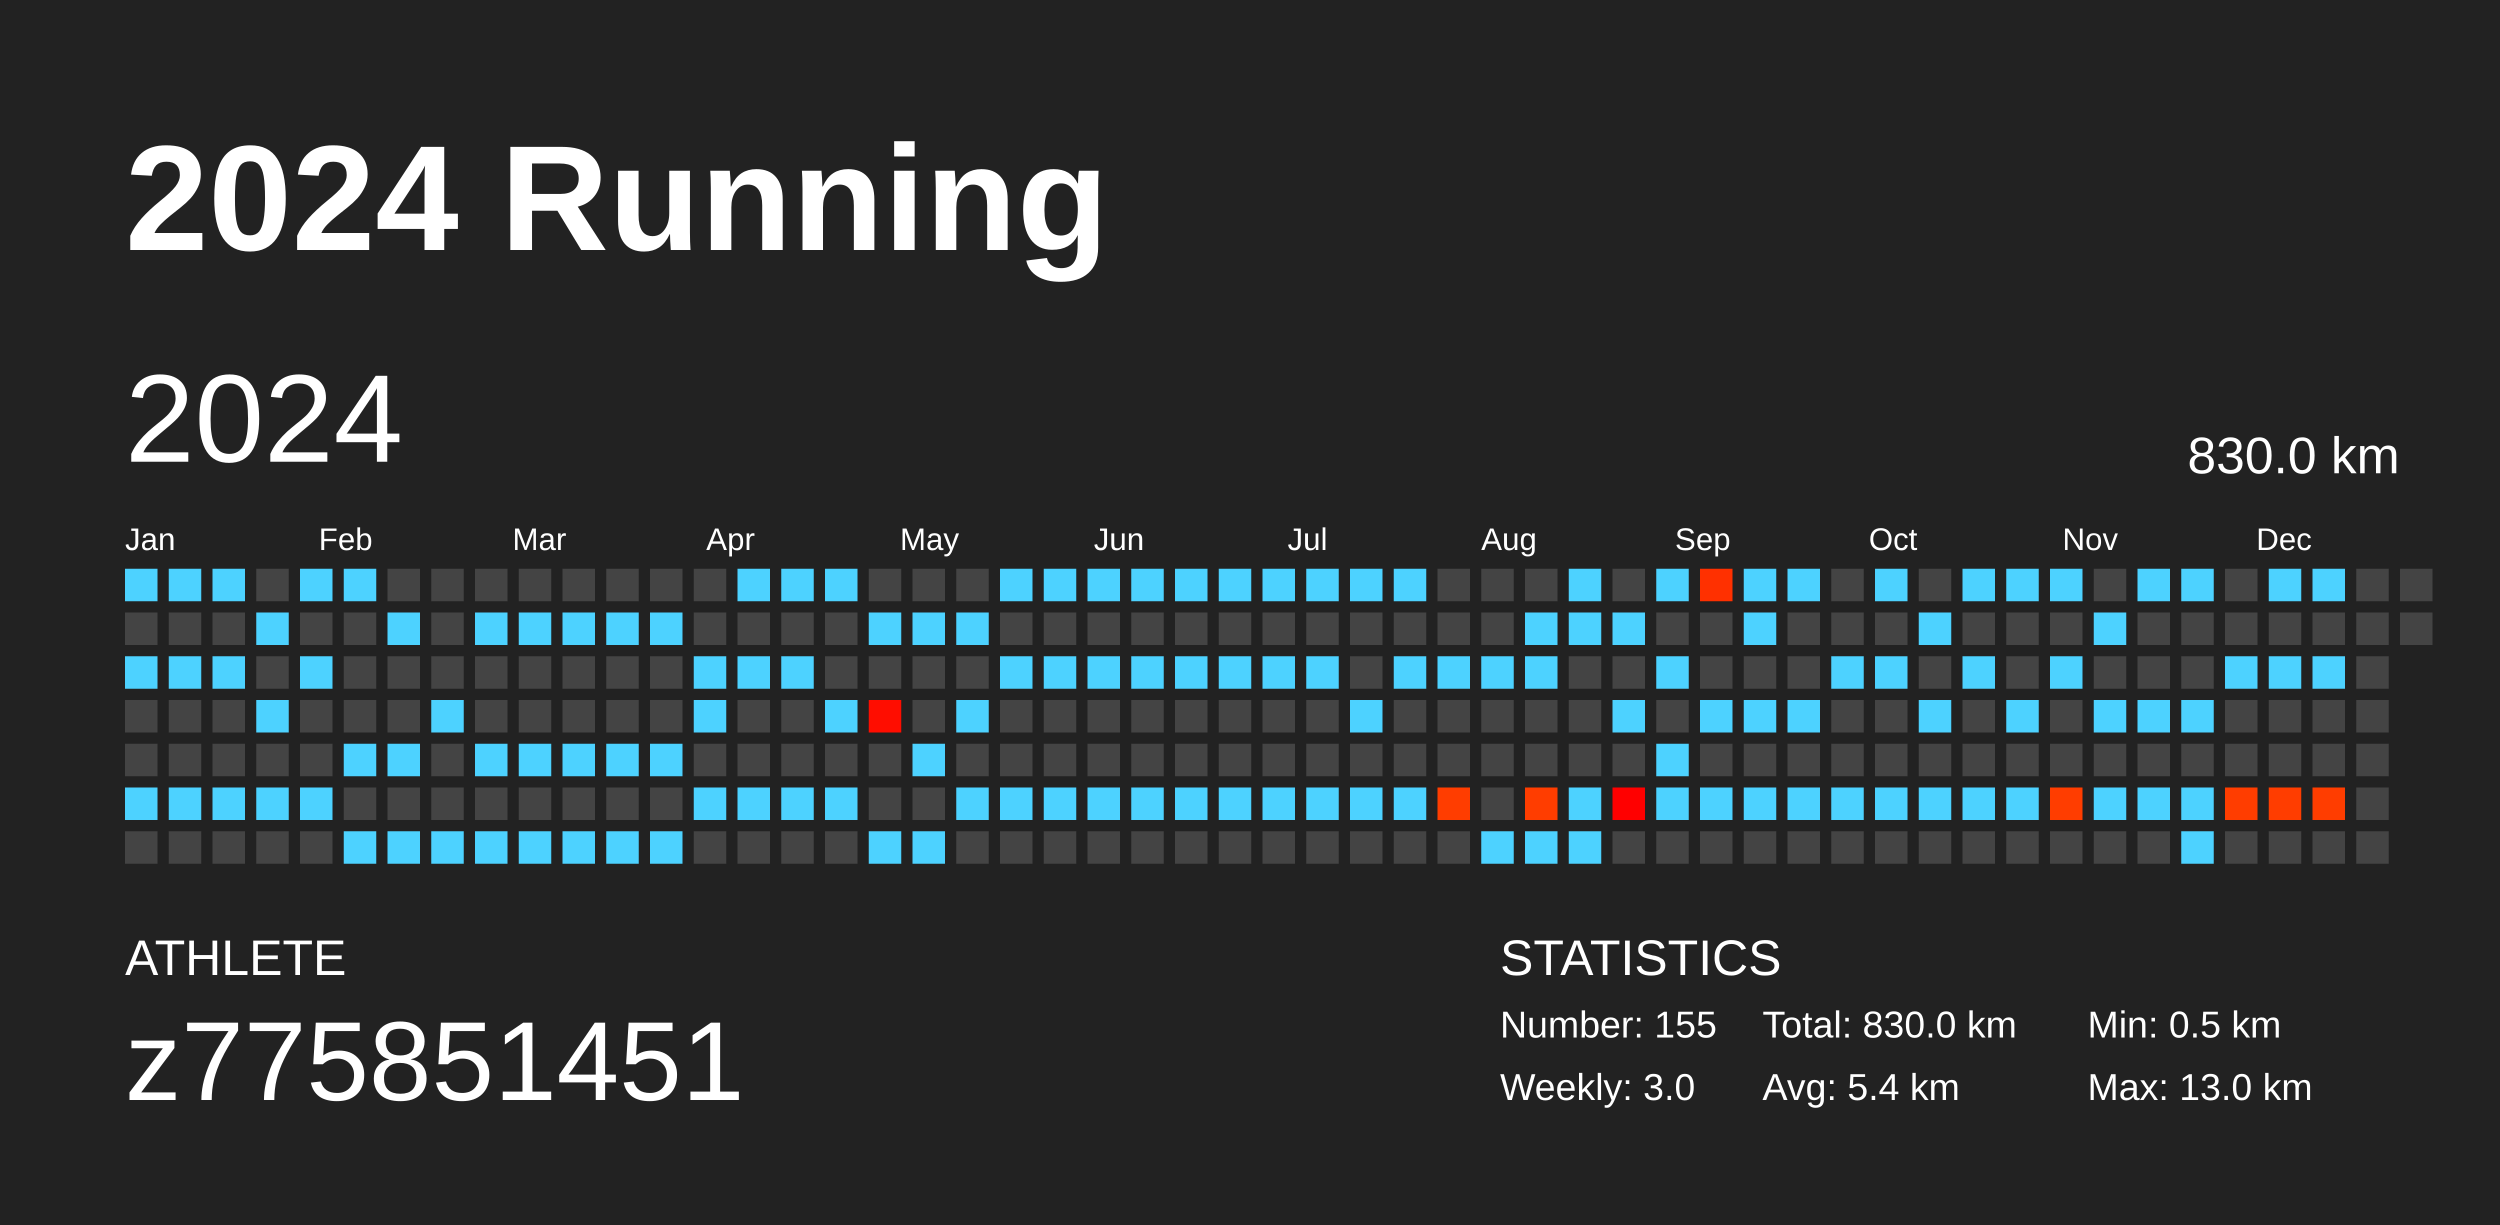
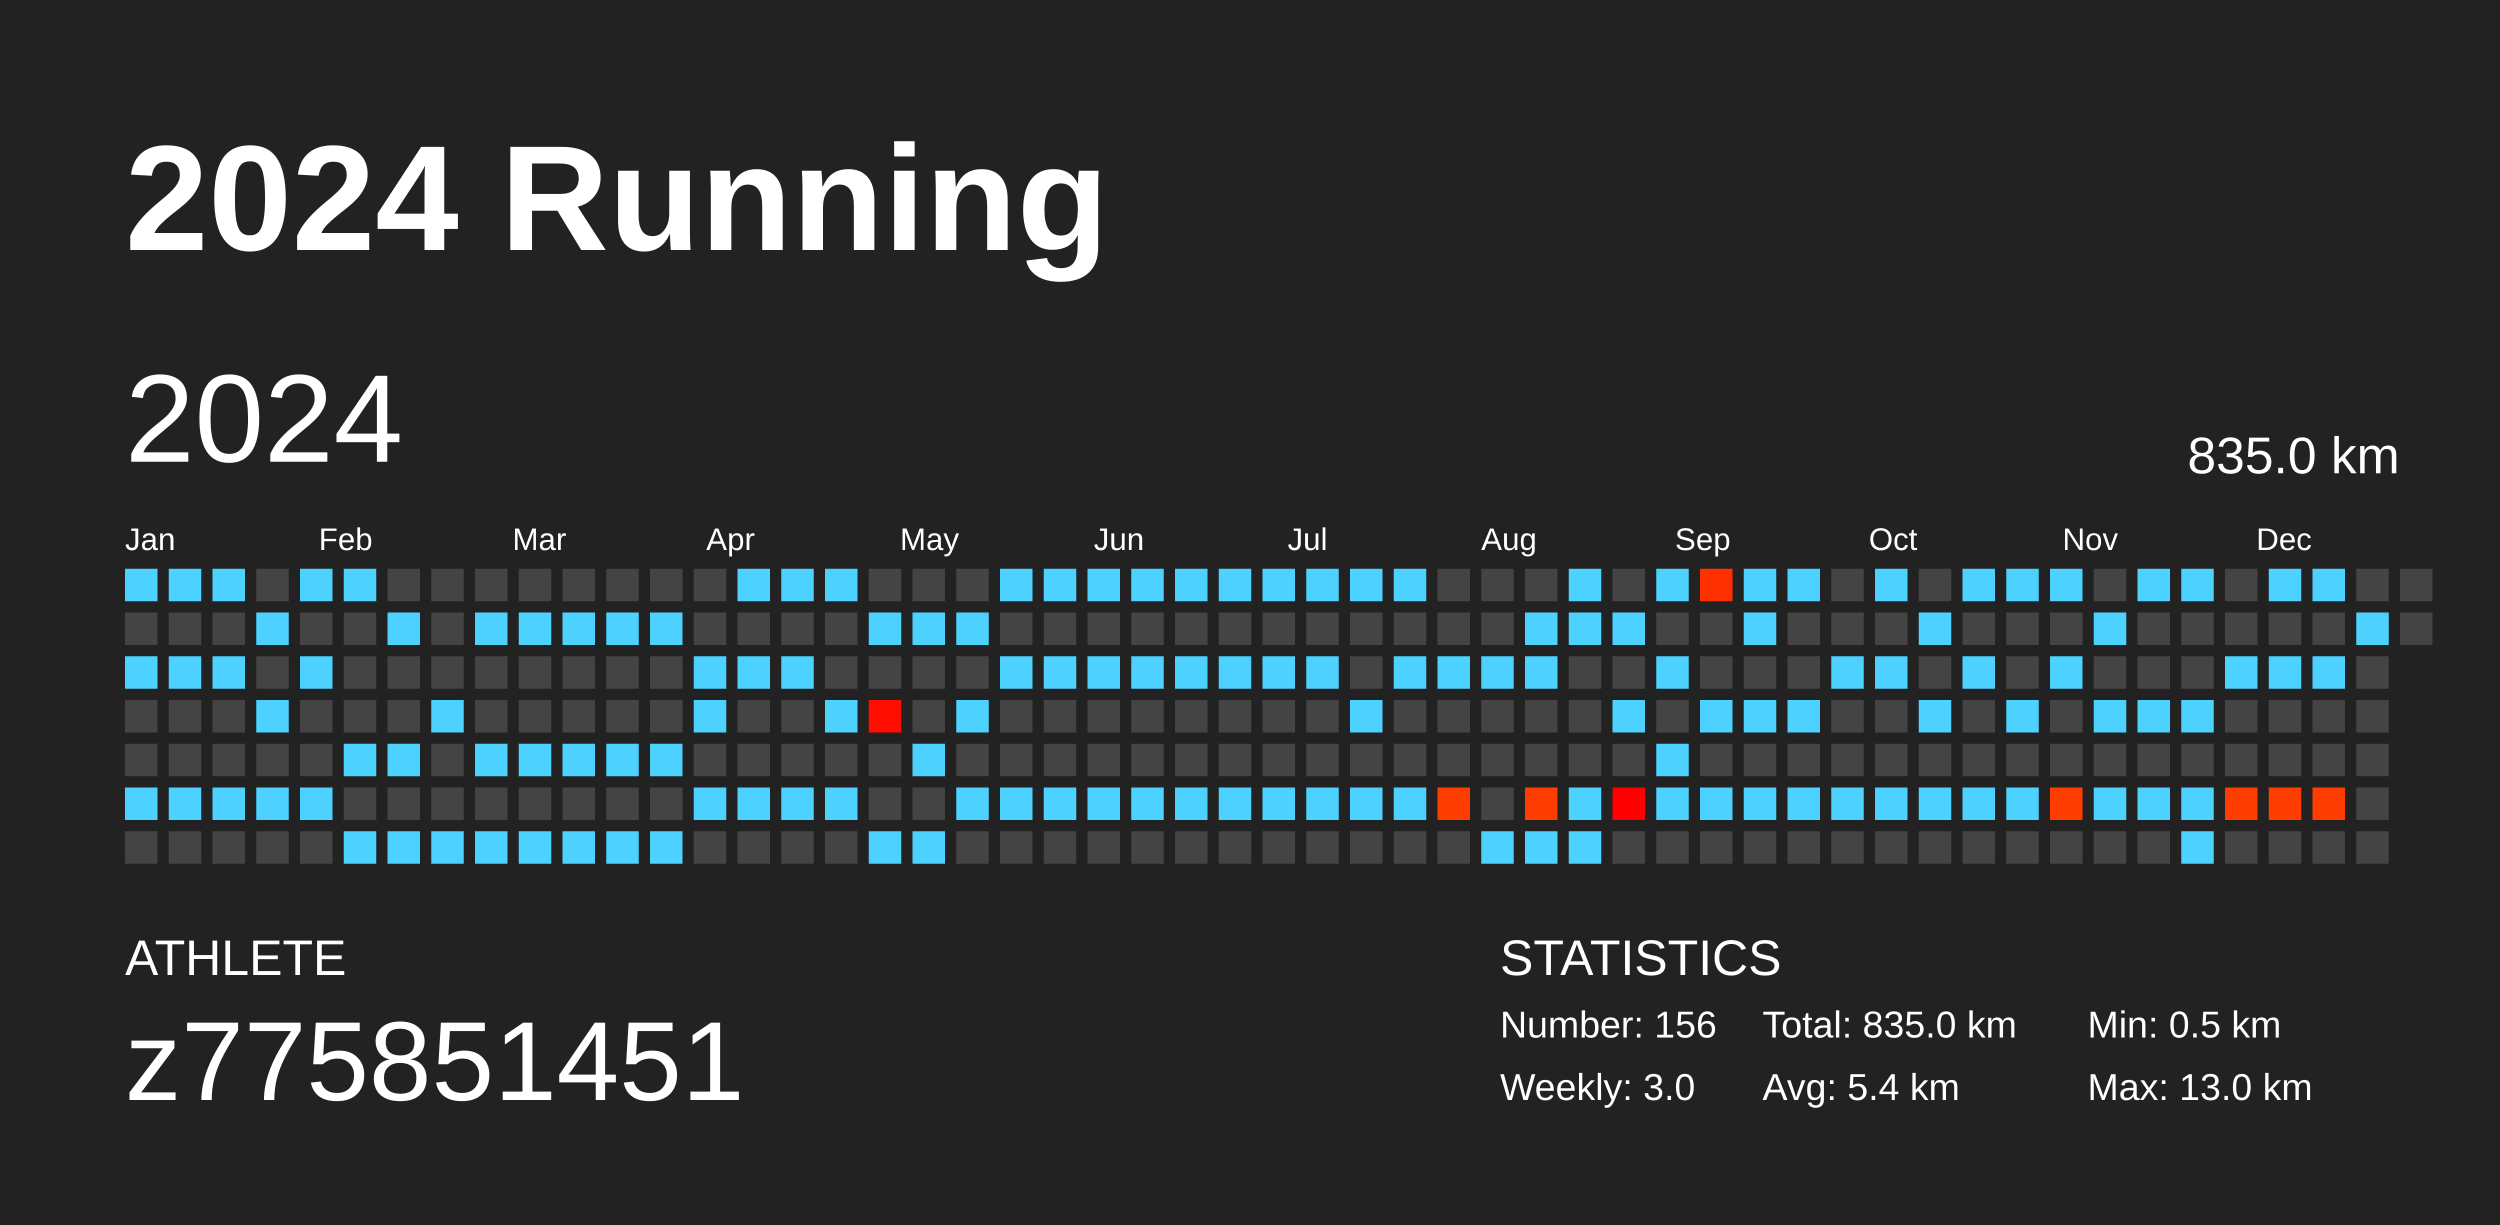
<svg xmlns="http://www.w3.org/2000/svg" baseProfile="full" height="98mm" version="1.1" viewBox="0,0,200,98" width="200mm">
  <defs />
  <rect fill="#222222" height="98" width="200" x="0" y="0" />
  <text fill="#FFFFFF" style="font-size:12px; font-family:Arial; font-weight:bold;" x="10" y="20">2024 Running</text>
  <text fill="#FFFFFF" style="font-size:4px; font-family:Arial" x="10" y="78">ATHLETE</text>
  <text fill="#FFFFFF" style="font-size:9px; font-family:Arial" x="10" y="88">z775851451</text>
  <text fill="#FFFFFF" style="font-size:4px; font-family:Arial" x="120" y="78">STATISTICS</text>
-   <text fill="#FFFFFF" style="font-size:3px; font-family:Arial" x="120" y="83">Number: 155</text>
+   <text fill="#FFFFFF" style="font-size:3px; font-family:Arial" x="120" y="83">Number: 156</text>
  <text fill="#FFFFFF" style="font-size:3px; font-family:Arial" x="120" y="88">Weekly: 3.0</text>
-   <text fill="#FFFFFF" style="font-size:3px; font-family:Arial" x="141" y="83">Total: 830.0 km</text>
+   <text fill="#FFFFFF" style="font-size:3px; font-family:Arial" x="141" y="83">Total: 835.0 km</text>
  <text fill="#FFFFFF" style="font-size:3px; font-family:Arial" x="141" y="88">Avg: 5.4 km</text>
  <text fill="#FFFFFF" style="font-size:3px; font-family:Arial" x="167" y="83">Min: 0.5 km</text>
  <text fill="#FFFFFF" style="font-size:3px; font-family:Arial" x="167" y="88">Max: 13.0 km</text>
  <text dominant-baseline="hanging" fill="#FFFFFF" style="font-size:10.0px; font-family:Arial;" x="10" y="30">2024</text>
-   <text dominant-baseline="hanging" fill="#FFFFFF" style="font-size:4.125px; font-family:Arial;" x="175" y="35">830.0 km</text>
+   <text dominant-baseline="hanging" fill="#FFFFFF" style="font-size:4.125px; font-family:Arial;" x="175" y="35">835.0 km</text>
  <text fill="#FFFFFF" style="font-size:2.5px; font-family:Arial" x="10.0" y="44">Jan</text>
  <text fill="#FFFFFF" style="font-size:2.5px; font-family:Arial" x="25.5" y="44">Feb</text>
  <text fill="#FFFFFF" style="font-size:2.5px; font-family:Arial" x="41.0" y="44">Mar</text>
  <text fill="#FFFFFF" style="font-size:2.5px; font-family:Arial" x="56.5" y="44">Apr</text>
  <text fill="#FFFFFF" style="font-size:2.5px; font-family:Arial" x="72.0" y="44">May</text>
  <text fill="#FFFFFF" style="font-size:2.5px; font-family:Arial" x="87.5" y="44">Jun</text>
  <text fill="#FFFFFF" style="font-size:2.5px; font-family:Arial" x="103.0" y="44">Jul</text>
  <text fill="#FFFFFF" style="font-size:2.5px; font-family:Arial" x="118.5" y="44">Aug</text>
  <text fill="#FFFFFF" style="font-size:2.5px; font-family:Arial" x="134.0" y="44">Sep</text>
  <text fill="#FFFFFF" style="font-size:2.5px; font-family:Arial" x="149.5" y="44">Oct</text>
  <text fill="#FFFFFF" style="font-size:2.5px; font-family:Arial" x="165.0" y="44">Nov</text>
  <text fill="#FFFFFF" style="font-size:2.5px; font-family:Arial" x="180.5" y="44">Dec</text>
  <rect fill="#4dd2ff" height="2.6" width="2.6" x="10.0" y="45.5" />
  <rect fill="#444444" height="2.6" width="2.6" x="10.0" y="49.0" />
  <rect fill="#4dd2ff" height="2.6" width="2.6" x="10.0" y="52.5" />
  <rect fill="#444444" height="2.6" width="2.6" x="10.0" y="56.0" />
  <rect fill="#444444" height="2.6" width="2.6" x="10.0" y="59.5" />
  <rect fill="#4dd2ff" height="2.6" width="2.6" x="10.0" y="63.0" />
  <rect fill="#444444" height="2.6" width="2.6" x="10.0" y="66.5" />
  <rect fill="#4dd2ff" height="2.6" width="2.6" x="13.5" y="45.5" />
  <rect fill="#444444" height="2.6" width="2.6" x="13.5" y="49.0" />
  <rect fill="#4dd2ff" height="2.6" width="2.6" x="13.5" y="52.5" />
  <rect fill="#444444" height="2.6" width="2.6" x="13.5" y="56.0" />
  <rect fill="#444444" height="2.6" width="2.6" x="13.5" y="59.5" />
  <rect fill="#4dd2ff" height="2.6" width="2.6" x="13.5" y="63.0" />
  <rect fill="#444444" height="2.6" width="2.6" x="13.5" y="66.5" />
  <rect fill="#4dd2ff" height="2.6" width="2.6" x="17.0" y="45.5" />
  <rect fill="#444444" height="2.6" width="2.6" x="17.0" y="49.0" />
  <rect fill="#4dd2ff" height="2.6" width="2.6" x="17.0" y="52.5" />
  <rect fill="#444444" height="2.6" width="2.6" x="17.0" y="56.0" />
  <rect fill="#444444" height="2.6" width="2.6" x="17.0" y="59.5" />
  <rect fill="#4dd2ff" height="2.6" width="2.6" x="17.0" y="63.0" />
  <rect fill="#444444" height="2.6" width="2.6" x="17.0" y="66.5" />
  <rect fill="#444444" height="2.6" width="2.6" x="20.5" y="45.5" />
  <rect fill="#4dd2ff" height="2.6" width="2.6" x="20.5" y="49.0" />
  <rect fill="#444444" height="2.6" width="2.6" x="20.5" y="52.5" />
  <rect fill="#4dd2ff" height="2.6" width="2.6" x="20.5" y="56.0" />
  <rect fill="#444444" height="2.6" width="2.6" x="20.5" y="59.5" />
  <rect fill="#4dd2ff" height="2.6" width="2.6" x="20.5" y="63.0" />
  <rect fill="#444444" height="2.6" width="2.6" x="20.5" y="66.5" />
  <rect fill="#4dd2ff" height="2.6" width="2.6" x="24.0" y="45.5" />
  <rect fill="#444444" height="2.6" width="2.6" x="24.0" y="49.0" />
  <rect fill="#4dd2ff" height="2.6" width="2.6" x="24.0" y="52.5" />
  <rect fill="#444444" height="2.6" width="2.6" x="24.0" y="56.0" />
  <rect fill="#444444" height="2.6" width="2.6" x="24.0" y="59.5" />
  <rect fill="#4dd2ff" height="2.6" width="2.6" x="24.0" y="63.0" />
  <rect fill="#444444" height="2.6" width="2.6" x="24.0" y="66.5" />
  <rect fill="#4dd2ff" height="2.6" width="2.6" x="27.5" y="45.5" />
  <rect fill="#444444" height="2.6" width="2.6" x="27.5" y="49.0" />
  <rect fill="#444444" height="2.6" width="2.6" x="27.5" y="52.5" />
  <rect fill="#444444" height="2.6" width="2.6" x="27.5" y="56.0" />
  <rect fill="#4dd2ff" height="2.6" width="2.6" x="27.5" y="59.5" />
  <rect fill="#444444" height="2.6" width="2.6" x="27.5" y="63.0" />
  <rect fill="#4dd2ff" height="2.6" width="2.6" x="27.5" y="66.5" />
  <rect fill="#444444" height="2.6" width="2.6" x="31.0" y="45.5" />
  <rect fill="#4dd2ff" height="2.6" width="2.6" x="31.0" y="49.0" />
  <rect fill="#444444" height="2.6" width="2.6" x="31.0" y="52.5" />
  <rect fill="#444444" height="2.6" width="2.6" x="31.0" y="56.0" />
  <rect fill="#4dd2ff" height="2.6" width="2.6" x="31.0" y="59.5" />
  <rect fill="#444444" height="2.6" width="2.6" x="31.0" y="63.0" />
  <rect fill="#4dd2ff" height="2.6" width="2.6" x="31.0" y="66.5" />
  <rect fill="#444444" height="2.6" width="2.6" x="34.5" y="45.5" />
  <rect fill="#444444" height="2.6" width="2.6" x="34.5" y="49.0" />
  <rect fill="#444444" height="2.6" width="2.6" x="34.5" y="52.5" />
  <rect fill="#4dd2ff" height="2.6" width="2.6" x="34.5" y="56.0" />
  <rect fill="#444444" height="2.6" width="2.6" x="34.5" y="59.5" />
  <rect fill="#444444" height="2.6" width="2.6" x="34.5" y="63.0" />
  <rect fill="#4dd2ff" height="2.6" width="2.6" x="34.5" y="66.5" />
  <rect fill="#444444" height="2.6" width="2.6" x="38.0" y="45.5" />
  <rect fill="#4dd2ff" height="2.6" width="2.6" x="38.0" y="49.0" />
  <rect fill="#444444" height="2.6" width="2.6" x="38.0" y="52.5" />
  <rect fill="#444444" height="2.6" width="2.6" x="38.0" y="56.0" />
  <rect fill="#4dd2ff" height="2.6" width="2.6" x="38.0" y="59.5" />
  <rect fill="#444444" height="2.6" width="2.6" x="38.0" y="63.0" />
  <rect fill="#4dd2ff" height="2.6" width="2.6" x="38.0" y="66.5" />
  <rect fill="#444444" height="2.6" width="2.6" x="41.5" y="45.5" />
  <rect fill="#4dd2ff" height="2.6" width="2.6" x="41.5" y="49.0" />
  <rect fill="#444444" height="2.6" width="2.6" x="41.5" y="52.5" />
  <rect fill="#444444" height="2.6" width="2.6" x="41.5" y="56.0" />
  <rect fill="#4dd2ff" height="2.6" width="2.6" x="41.5" y="59.5" />
  <rect fill="#444444" height="2.6" width="2.6" x="41.5" y="63.0" />
  <rect fill="#4dd2ff" height="2.6" width="2.6" x="41.5" y="66.5" />
  <rect fill="#444444" height="2.6" width="2.6" x="45.0" y="45.5" />
  <rect fill="#4dd2ff" height="2.6" width="2.6" x="45.0" y="49.0" />
  <rect fill="#444444" height="2.6" width="2.6" x="45.0" y="52.5" />
  <rect fill="#444444" height="2.6" width="2.6" x="45.0" y="56.0" />
  <rect fill="#4dd2ff" height="2.6" width="2.6" x="45.0" y="59.5" />
  <rect fill="#444444" height="2.6" width="2.6" x="45.0" y="63.0" />
  <rect fill="#4dd2ff" height="2.6" width="2.6" x="45.0" y="66.5" />
  <rect fill="#444444" height="2.6" width="2.6" x="48.5" y="45.5" />
  <rect fill="#4dd2ff" height="2.6" width="2.6" x="48.5" y="49.0" />
  <rect fill="#444444" height="2.6" width="2.6" x="48.5" y="52.5" />
  <rect fill="#444444" height="2.6" width="2.6" x="48.5" y="56.0" />
  <rect fill="#4dd2ff" height="2.6" width="2.6" x="48.5" y="59.5" />
  <rect fill="#444444" height="2.6" width="2.6" x="48.5" y="63.0" />
  <rect fill="#4dd2ff" height="2.6" width="2.6" x="48.5" y="66.5" />
  <rect fill="#444444" height="2.6" width="2.6" x="52.0" y="45.5" />
  <rect fill="#4dd2ff" height="2.6" width="2.6" x="52.0" y="49.0" />
  <rect fill="#444444" height="2.6" width="2.6" x="52.0" y="52.5" />
  <rect fill="#444444" height="2.6" width="2.6" x="52.0" y="56.0" />
  <rect fill="#4dd2ff" height="2.6" width="2.6" x="52.0" y="59.5" />
  <rect fill="#444444" height="2.6" width="2.6" x="52.0" y="63.0" />
  <rect fill="#4dd2ff" height="2.6" width="2.6" x="52.0" y="66.5" />
  <rect fill="#444444" height="2.6" width="2.6" x="55.5" y="45.5" />
  <rect fill="#444444" height="2.6" width="2.6" x="55.5" y="49.0" />
  <rect fill="#4dd2ff" height="2.6" width="2.6" x="55.5" y="52.5" />
  <rect fill="#4dd2ff" height="2.6" width="2.6" x="55.5" y="56.0" />
  <rect fill="#444444" height="2.6" width="2.6" x="55.5" y="59.5" />
  <rect fill="#4dd2ff" height="2.6" width="2.6" x="55.5" y="63.0" />
  <rect fill="#444444" height="2.6" width="2.6" x="55.5" y="66.5" />
  <rect fill="#4dd2ff" height="2.6" width="2.6" x="59.0" y="45.5" />
  <rect fill="#444444" height="2.6" width="2.6" x="59.0" y="49.0" />
  <rect fill="#4dd2ff" height="2.6" width="2.6" x="59.0" y="52.5" />
  <rect fill="#444444" height="2.6" width="2.6" x="59.0" y="56.0" />
  <rect fill="#444444" height="2.6" width="2.6" x="59.0" y="59.5" />
  <rect fill="#4dd2ff" height="2.6" width="2.6" x="59.0" y="63.0" />
  <rect fill="#444444" height="2.6" width="2.6" x="59.0" y="66.5" />
  <rect fill="#4dd2ff" height="2.6" width="2.6" x="62.5" y="45.5" />
  <rect fill="#444444" height="2.6" width="2.6" x="62.5" y="49.0" />
  <rect fill="#4dd2ff" height="2.6" width="2.6" x="62.5" y="52.5" />
  <rect fill="#444444" height="2.6" width="2.6" x="62.5" y="56.0" />
  <rect fill="#444444" height="2.6" width="2.6" x="62.5" y="59.5" />
  <rect fill="#4dd2ff" height="2.6" width="2.6" x="62.5" y="63.0" />
  <rect fill="#444444" height="2.6" width="2.6" x="62.5" y="66.5" />
  <rect fill="#4dd2ff" height="2.6" width="2.6" x="66.0" y="45.5" />
  <rect fill="#444444" height="2.6" width="2.6" x="66.0" y="49.0" />
  <rect fill="#444444" height="2.6" width="2.6" x="66.0" y="52.5" />
  <rect fill="#4dd2ff" height="2.6" width="2.6" x="66.0" y="56.0" />
  <rect fill="#444444" height="2.6" width="2.6" x="66.0" y="59.5" />
  <rect fill="#4dd2ff" height="2.6" width="2.6" x="66.0" y="63.0" />
  <rect fill="#444444" height="2.6" width="2.6" x="66.0" y="66.5" />
  <rect fill="#444444" height="2.6" width="2.6" x="69.5" y="45.5" />
  <rect fill="#4dd2ff" height="2.6" width="2.6" x="69.5" y="49.0" />
  <rect fill="#444444" height="2.6" width="2.6" x="69.5" y="52.5" />
  <rect fill="#ff0d00" height="2.6" width="2.6" x="69.5" y="56.0" />
  <rect fill="#444444" height="2.6" width="2.6" x="69.5" y="59.5" />
  <rect fill="#444444" height="2.6" width="2.6" x="69.5" y="63.0" />
  <rect fill="#4dd2ff" height="2.6" width="2.6" x="69.5" y="66.5" />
  <rect fill="#444444" height="2.6" width="2.6" x="73.0" y="45.5" />
  <rect fill="#4dd2ff" height="2.6" width="2.6" x="73.0" y="49.0" />
  <rect fill="#444444" height="2.6" width="2.6" x="73.0" y="52.5" />
  <rect fill="#444444" height="2.6" width="2.6" x="73.0" y="56.0" />
  <rect fill="#4dd2ff" height="2.6" width="2.6" x="73.0" y="59.5" />
  <rect fill="#444444" height="2.6" width="2.6" x="73.0" y="63.0" />
  <rect fill="#4dd2ff" height="2.6" width="2.6" x="73.0" y="66.5" />
  <rect fill="#444444" height="2.6" width="2.6" x="76.5" y="45.5" />
  <rect fill="#4dd2ff" height="2.6" width="2.6" x="76.5" y="49.0" />
  <rect fill="#444444" height="2.6" width="2.6" x="76.5" y="52.5" />
  <rect fill="#4dd2ff" height="2.6" width="2.6" x="76.5" y="56.0" />
  <rect fill="#444444" height="2.6" width="2.6" x="76.5" y="59.5" />
  <rect fill="#4dd2ff" height="2.6" width="2.6" x="76.5" y="63.0" />
  <rect fill="#444444" height="2.6" width="2.6" x="76.5" y="66.5" />
  <rect fill="#4dd2ff" height="2.6" width="2.6" x="80.0" y="45.5" />
  <rect fill="#444444" height="2.6" width="2.6" x="80.0" y="49.0" />
  <rect fill="#4dd2ff" height="2.6" width="2.6" x="80.0" y="52.5" />
  <rect fill="#444444" height="2.6" width="2.6" x="80.0" y="56.0" />
  <rect fill="#444444" height="2.6" width="2.6" x="80.0" y="59.5" />
  <rect fill="#4dd2ff" height="2.6" width="2.6" x="80.0" y="63.0" />
  <rect fill="#444444" height="2.6" width="2.6" x="80.0" y="66.5" />
  <rect fill="#4dd2ff" height="2.6" width="2.6" x="83.5" y="45.5" />
  <rect fill="#444444" height="2.6" width="2.6" x="83.5" y="49.0" />
  <rect fill="#4dd2ff" height="2.6" width="2.6" x="83.5" y="52.5" />
  <rect fill="#444444" height="2.6" width="2.6" x="83.5" y="56.0" />
  <rect fill="#444444" height="2.6" width="2.6" x="83.5" y="59.5" />
  <rect fill="#4dd2ff" height="2.6" width="2.6" x="83.5" y="63.0" />
  <rect fill="#444444" height="2.6" width="2.6" x="83.5" y="66.5" />
  <rect fill="#4dd2ff" height="2.6" width="2.6" x="87.0" y="45.5" />
  <rect fill="#444444" height="2.6" width="2.6" x="87.0" y="49.0" />
  <rect fill="#4dd2ff" height="2.6" width="2.6" x="87.0" y="52.5" />
  <rect fill="#444444" height="2.6" width="2.6" x="87.0" y="56.0" />
  <rect fill="#444444" height="2.6" width="2.6" x="87.0" y="59.5" />
  <rect fill="#4dd2ff" height="2.6" width="2.6" x="87.0" y="63.0" />
  <rect fill="#444444" height="2.6" width="2.6" x="87.0" y="66.5" />
  <rect fill="#4dd2ff" height="2.6" width="2.6" x="90.5" y="45.5" />
  <rect fill="#444444" height="2.6" width="2.6" x="90.5" y="49.0" />
  <rect fill="#4dd2ff" height="2.6" width="2.6" x="90.5" y="52.5" />
  <rect fill="#444444" height="2.6" width="2.6" x="90.5" y="56.0" />
  <rect fill="#444444" height="2.6" width="2.6" x="90.5" y="59.5" />
  <rect fill="#4dd2ff" height="2.6" width="2.6" x="90.5" y="63.0" />
  <rect fill="#444444" height="2.6" width="2.6" x="90.5" y="66.5" />
  <rect fill="#4dd2ff" height="2.6" width="2.6" x="94.0" y="45.5" />
  <rect fill="#444444" height="2.6" width="2.6" x="94.0" y="49.0" />
  <rect fill="#4dd2ff" height="2.6" width="2.6" x="94.0" y="52.5" />
  <rect fill="#444444" height="2.6" width="2.6" x="94.0" y="56.0" />
  <rect fill="#444444" height="2.6" width="2.6" x="94.0" y="59.5" />
  <rect fill="#4dd2ff" height="2.6" width="2.6" x="94.0" y="63.0" />
  <rect fill="#444444" height="2.6" width="2.6" x="94.0" y="66.5" />
  <rect fill="#4dd2ff" height="2.6" width="2.6" x="97.5" y="45.5" />
  <rect fill="#444444" height="2.6" width="2.6" x="97.5" y="49.0" />
  <rect fill="#4dd2ff" height="2.6" width="2.6" x="97.5" y="52.5" />
  <rect fill="#444444" height="2.6" width="2.6" x="97.5" y="56.0" />
  <rect fill="#444444" height="2.6" width="2.6" x="97.5" y="59.5" />
  <rect fill="#4dd2ff" height="2.6" width="2.6" x="97.5" y="63.0" />
  <rect fill="#444444" height="2.6" width="2.6" x="97.5" y="66.5" />
  <rect fill="#4dd2ff" height="2.6" width="2.6" x="101.0" y="45.5" />
  <rect fill="#444444" height="2.6" width="2.6" x="101.0" y="49.0" />
  <rect fill="#4dd2ff" height="2.6" width="2.6" x="101.0" y="52.5" />
  <rect fill="#444444" height="2.6" width="2.6" x="101.0" y="56.0" />
  <rect fill="#444444" height="2.6" width="2.6" x="101.0" y="59.5" />
  <rect fill="#4dd2ff" height="2.6" width="2.6" x="101.0" y="63.0" />
  <rect fill="#444444" height="2.6" width="2.6" x="101.0" y="66.5" />
  <rect fill="#4dd2ff" height="2.6" width="2.6" x="104.5" y="45.5" />
  <rect fill="#444444" height="2.6" width="2.6" x="104.5" y="49.0" />
  <rect fill="#4dd2ff" height="2.6" width="2.6" x="104.5" y="52.5" />
  <rect fill="#444444" height="2.6" width="2.6" x="104.5" y="56.0" />
  <rect fill="#444444" height="2.6" width="2.6" x="104.5" y="59.5" />
  <rect fill="#4dd2ff" height="2.6" width="2.6" x="104.5" y="63.0" />
  <rect fill="#444444" height="2.6" width="2.6" x="104.5" y="66.5" />
  <rect fill="#4dd2ff" height="2.6" width="2.6" x="108.0" y="45.5" />
  <rect fill="#444444" height="2.6" width="2.6" x="108.0" y="49.0" />
  <rect fill="#444444" height="2.6" width="2.6" x="108.0" y="52.5" />
  <rect fill="#4dd2ff" height="2.6" width="2.6" x="108.0" y="56.0" />
  <rect fill="#444444" height="2.6" width="2.6" x="108.0" y="59.5" />
  <rect fill="#4dd2ff" height="2.6" width="2.6" x="108.0" y="63.0" />
  <rect fill="#444444" height="2.6" width="2.6" x="108.0" y="66.5" />
  <rect fill="#4dd2ff" height="2.6" width="2.6" x="111.5" y="45.5" />
  <rect fill="#444444" height="2.6" width="2.6" x="111.5" y="49.0" />
  <rect fill="#4dd2ff" height="2.6" width="2.6" x="111.5" y="52.5" />
  <rect fill="#444444" height="2.6" width="2.6" x="111.5" y="56.0" />
  <rect fill="#444444" height="2.6" width="2.6" x="111.5" y="59.5" />
  <rect fill="#4dd2ff" height="2.6" width="2.6" x="111.5" y="63.0" />
  <rect fill="#444444" height="2.6" width="2.6" x="111.5" y="66.5" />
  <rect fill="#444444" height="2.6" width="2.6" x="115.0" y="45.5" />
  <rect fill="#444444" height="2.6" width="2.6" x="115.0" y="49.0" />
  <rect fill="#4dd2ff" height="2.6" width="2.6" x="115.0" y="52.5" />
  <rect fill="#444444" height="2.6" width="2.6" x="115.0" y="56.0" />
  <rect fill="#444444" height="2.6" width="2.6" x="115.0" y="59.5" />
  <rect fill="#ff3d00" height="2.6" width="2.6" x="115.0" y="63.0" />
  <rect fill="#444444" height="2.6" width="2.6" x="115.0" y="66.5" />
  <rect fill="#444444" height="2.6" width="2.6" x="118.5" y="45.5" />
  <rect fill="#444444" height="2.6" width="2.6" x="118.5" y="49.0" />
  <rect fill="#4dd2ff" height="2.6" width="2.6" x="118.5" y="52.5" />
  <rect fill="#444444" height="2.6" width="2.6" x="118.5" y="56.0" />
  <rect fill="#444444" height="2.6" width="2.6" x="118.5" y="59.5" />
  <rect fill="#444444" height="2.6" width="2.6" x="118.5" y="63.0" />
  <rect fill="#4dd2ff" height="2.6" width="2.6" x="118.5" y="66.5" />
  <rect fill="#444444" height="2.6" width="2.6" x="122.0" y="45.5" />
  <rect fill="#4dd2ff" height="2.6" width="2.6" x="122.0" y="49.0" />
  <rect fill="#4dd2ff" height="2.6" width="2.6" x="122.0" y="52.5" />
  <rect fill="#444444" height="2.6" width="2.6" x="122.0" y="56.0" />
  <rect fill="#444444" height="2.6" width="2.6" x="122.0" y="59.5" />
  <rect fill="#ff3d00" height="2.6" width="2.6" x="122.0" y="63.0" />
  <rect fill="#4dd2ff" height="2.6" width="2.6" x="122.0" y="66.5" />
  <rect fill="#4dd2ff" height="2.6" width="2.6" x="125.5" y="45.5" />
  <rect fill="#4dd2ff" height="2.6" width="2.6" x="125.5" y="49.0" />
  <rect fill="#444444" height="2.6" width="2.6" x="125.5" y="52.5" />
  <rect fill="#444444" height="2.6" width="2.6" x="125.5" y="56.0" />
  <rect fill="#444444" height="2.6" width="2.6" x="125.5" y="59.5" />
  <rect fill="#4dd2ff" height="2.6" width="2.6" x="125.5" y="63.0" />
  <rect fill="#4dd2ff" height="2.6" width="2.6" x="125.5" y="66.5" />
  <rect fill="#444444" height="2.6" width="2.6" x="129.0" y="45.5" />
  <rect fill="#4dd2ff" height="2.6" width="2.6" x="129.0" y="49.0" />
  <rect fill="#444444" height="2.6" width="2.6" x="129.0" y="52.5" />
  <rect fill="#4dd2ff" height="2.6" width="2.6" x="129.0" y="56.0" />
  <rect fill="#444444" height="2.6" width="2.6" x="129.0" y="59.5" />
  <rect fill="#ff0000" height="2.6" width="2.6" x="129.0" y="63.0" />
  <rect fill="#444444" height="2.6" width="2.6" x="129.0" y="66.5" />
  <rect fill="#4dd2ff" height="2.6" width="2.6" x="132.5" y="45.5" />
  <rect fill="#444444" height="2.6" width="2.6" x="132.5" y="49.0" />
  <rect fill="#4dd2ff" height="2.6" width="2.6" x="132.5" y="52.5" />
  <rect fill="#444444" height="2.6" width="2.6" x="132.5" y="56.0" />
  <rect fill="#4dd2ff" height="2.6" width="2.6" x="132.5" y="59.5" />
  <rect fill="#4dd2ff" height="2.6" width="2.6" x="132.5" y="63.0" />
  <rect fill="#444444" height="2.6" width="2.6" x="132.5" y="66.5" />
  <rect fill="#ff3000" height="2.6" width="2.6" x="136.0" y="45.5" />
  <rect fill="#444444" height="2.6" width="2.6" x="136.0" y="49.0" />
  <rect fill="#444444" height="2.6" width="2.6" x="136.0" y="52.5" />
  <rect fill="#4dd2ff" height="2.6" width="2.6" x="136.0" y="56.0" />
  <rect fill="#444444" height="2.6" width="2.6" x="136.0" y="59.5" />
  <rect fill="#4dd2ff" height="2.6" width="2.6" x="136.0" y="63.0" />
  <rect fill="#444444" height="2.6" width="2.6" x="136.0" y="66.5" />
  <rect fill="#4dd2ff" height="2.6" width="2.6" x="139.5" y="45.5" />
  <rect fill="#4dd2ff" height="2.6" width="2.6" x="139.5" y="49.0" />
  <rect fill="#444444" height="2.6" width="2.6" x="139.5" y="52.5" />
  <rect fill="#4dd2ff" height="2.6" width="2.6" x="139.5" y="56.0" />
  <rect fill="#444444" height="2.6" width="2.6" x="139.5" y="59.5" />
  <rect fill="#4dd2ff" height="2.6" width="2.6" x="139.5" y="63.0" />
  <rect fill="#444444" height="2.6" width="2.6" x="139.5" y="66.5" />
  <rect fill="#4dd2ff" height="2.6" width="2.6" x="143.0" y="45.5" />
  <rect fill="#444444" height="2.6" width="2.6" x="143.0" y="49.0" />
  <rect fill="#444444" height="2.6" width="2.6" x="143.0" y="52.5" />
  <rect fill="#4dd2ff" height="2.6" width="2.6" x="143.0" y="56.0" />
  <rect fill="#444444" height="2.6" width="2.6" x="143.0" y="59.5" />
  <rect fill="#4dd2ff" height="2.6" width="2.6" x="143.0" y="63.0" />
  <rect fill="#444444" height="2.6" width="2.6" x="143.0" y="66.5" />
  <rect fill="#444444" height="2.6" width="2.6" x="146.5" y="45.5" />
  <rect fill="#444444" height="2.6" width="2.6" x="146.5" y="49.0" />
  <rect fill="#4dd2ff" height="2.6" width="2.6" x="146.5" y="52.5" />
  <rect fill="#444444" height="2.6" width="2.6" x="146.5" y="56.0" />
  <rect fill="#444444" height="2.6" width="2.6" x="146.5" y="59.5" />
  <rect fill="#4dd2ff" height="2.6" width="2.6" x="146.5" y="63.0" />
  <rect fill="#444444" height="2.6" width="2.6" x="146.5" y="66.5" />
  <rect fill="#4dd2ff" height="2.6" width="2.6" x="150.0" y="45.5" />
  <rect fill="#444444" height="2.6" width="2.6" x="150.0" y="49.0" />
  <rect fill="#4dd2ff" height="2.6" width="2.6" x="150.0" y="52.5" />
  <rect fill="#444444" height="2.6" width="2.6" x="150.0" y="56.0" />
  <rect fill="#444444" height="2.6" width="2.6" x="150.0" y="59.5" />
  <rect fill="#4dd2ff" height="2.6" width="2.6" x="150.0" y="63.0" />
  <rect fill="#444444" height="2.6" width="2.6" x="150.0" y="66.5" />
  <rect fill="#444444" height="2.6" width="2.6" x="153.5" y="45.5" />
  <rect fill="#4dd2ff" height="2.6" width="2.6" x="153.5" y="49.0" />
  <rect fill="#444444" height="2.6" width="2.6" x="153.5" y="52.5" />
  <rect fill="#4dd2ff" height="2.6" width="2.6" x="153.5" y="56.0" />
  <rect fill="#444444" height="2.6" width="2.6" x="153.5" y="59.5" />
  <rect fill="#4dd2ff" height="2.6" width="2.6" x="153.5" y="63.0" />
  <rect fill="#444444" height="2.6" width="2.6" x="153.5" y="66.5" />
  <rect fill="#4dd2ff" height="2.6" width="2.6" x="157.0" y="45.5" />
  <rect fill="#444444" height="2.6" width="2.6" x="157.0" y="49.0" />
  <rect fill="#4dd2ff" height="2.6" width="2.6" x="157.0" y="52.5" />
  <rect fill="#444444" height="2.6" width="2.6" x="157.0" y="56.0" />
  <rect fill="#444444" height="2.6" width="2.6" x="157.0" y="59.5" />
  <rect fill="#4dd2ff" height="2.6" width="2.6" x="157.0" y="63.0" />
  <rect fill="#444444" height="2.6" width="2.6" x="157.0" y="66.5" />
  <rect fill="#4dd2ff" height="2.6" width="2.6" x="160.5" y="45.5" />
  <rect fill="#444444" height="2.6" width="2.6" x="160.5" y="49.0" />
  <rect fill="#444444" height="2.6" width="2.6" x="160.5" y="52.5" />
  <rect fill="#4dd2ff" height="2.6" width="2.6" x="160.5" y="56.0" />
  <rect fill="#444444" height="2.6" width="2.6" x="160.5" y="59.5" />
  <rect fill="#4dd2ff" height="2.6" width="2.6" x="160.5" y="63.0" />
  <rect fill="#444444" height="2.6" width="2.6" x="160.5" y="66.5" />
  <rect fill="#4dd2ff" height="2.6" width="2.6" x="164.0" y="45.5" />
  <rect fill="#444444" height="2.6" width="2.6" x="164.0" y="49.0" />
  <rect fill="#4dd2ff" height="2.6" width="2.6" x="164.0" y="52.5" />
  <rect fill="#444444" height="2.6" width="2.6" x="164.0" y="56.0" />
  <rect fill="#444444" height="2.6" width="2.6" x="164.0" y="59.5" />
  <rect fill="#ff3d00" height="2.6" width="2.6" x="164.0" y="63.0" />
  <rect fill="#444444" height="2.6" width="2.6" x="164.0" y="66.5" />
  <rect fill="#444444" height="2.6" width="2.6" x="167.5" y="45.5" />
  <rect fill="#4dd2ff" height="2.6" width="2.6" x="167.5" y="49.0" />
  <rect fill="#444444" height="2.6" width="2.6" x="167.5" y="52.5" />
  <rect fill="#4dd2ff" height="2.6" width="2.6" x="167.5" y="56.0" />
  <rect fill="#444444" height="2.6" width="2.6" x="167.5" y="59.5" />
  <rect fill="#4dd2ff" height="2.6" width="2.6" x="167.5" y="63.0" />
  <rect fill="#444444" height="2.6" width="2.6" x="167.5" y="66.5" />
  <rect fill="#4dd2ff" height="2.6" width="2.6" x="171.0" y="45.5" />
  <rect fill="#444444" height="2.6" width="2.6" x="171.0" y="49.0" />
  <rect fill="#444444" height="2.6" width="2.6" x="171.0" y="52.5" />
  <rect fill="#4dd2ff" height="2.6" width="2.6" x="171.0" y="56.0" />
  <rect fill="#444444" height="2.6" width="2.6" x="171.0" y="59.5" />
  <rect fill="#4dd2ff" height="2.6" width="2.6" x="171.0" y="63.0" />
  <rect fill="#444444" height="2.6" width="2.6" x="171.0" y="66.5" />
  <rect fill="#4dd2ff" height="2.6" width="2.6" x="174.5" y="45.5" />
  <rect fill="#444444" height="2.6" width="2.6" x="174.5" y="49.0" />
  <rect fill="#444444" height="2.6" width="2.6" x="174.5" y="52.5" />
  <rect fill="#4dd2ff" height="2.6" width="2.6" x="174.5" y="56.0" />
  <rect fill="#444444" height="2.6" width="2.6" x="174.5" y="59.5" />
  <rect fill="#4dd2ff" height="2.6" width="2.6" x="174.5" y="63.0" />
  <rect fill="#4dd2ff" height="2.6" width="2.6" x="174.5" y="66.5" />
  <rect fill="#444444" height="2.6" width="2.6" x="178.0" y="45.5" />
  <rect fill="#444444" height="2.6" width="2.6" x="178.0" y="49.0" />
  <rect fill="#4dd2ff" height="2.6" width="2.6" x="178.0" y="52.5" />
  <rect fill="#444444" height="2.6" width="2.6" x="178.0" y="56.0" />
  <rect fill="#444444" height="2.6" width="2.6" x="178.0" y="59.5" />
  <rect fill="#ff3d00" height="2.6" width="2.6" x="178.0" y="63.0" />
  <rect fill="#444444" height="2.6" width="2.6" x="178.0" y="66.5" />
  <rect fill="#4dd2ff" height="2.6" width="2.6" x="181.5" y="45.5" />
  <rect fill="#444444" height="2.6" width="2.6" x="181.5" y="49.0" />
  <rect fill="#4dd2ff" height="2.6" width="2.6" x="181.5" y="52.5" />
  <rect fill="#444444" height="2.6" width="2.6" x="181.5" y="56.0" />
  <rect fill="#444444" height="2.6" width="2.6" x="181.5" y="59.5" />
  <rect fill="#ff3d00" height="2.6" width="2.6" x="181.5" y="63.0" />
  <rect fill="#444444" height="2.6" width="2.6" x="181.5" y="66.5" />
  <rect fill="#4dd2ff" height="2.6" width="2.6" x="185.0" y="45.5" />
  <rect fill="#444444" height="2.6" width="2.6" x="185.0" y="49.0" />
  <rect fill="#4dd2ff" height="2.6" width="2.6" x="185.0" y="52.5" />
  <rect fill="#444444" height="2.6" width="2.6" x="185.0" y="56.0" />
  <rect fill="#444444" height="2.6" width="2.6" x="185.0" y="59.5" />
  <rect fill="#ff3d00" height="2.6" width="2.6" x="185.0" y="63.0" />
  <rect fill="#444444" height="2.6" width="2.6" x="185.0" y="66.5" />
  <rect fill="#444444" height="2.6" width="2.6" x="188.5" y="45.5" />
-   <rect fill="#444444" height="2.6" width="2.6" x="188.5" y="49.0" />
+   <rect fill="#4dd2ff" height="2.6" width="2.6" x="188.5" y="49.0" />
  <rect fill="#444444" height="2.6" width="2.6" x="188.5" y="52.5" />
  <rect fill="#444444" height="2.6" width="2.6" x="188.5" y="56.0" />
  <rect fill="#444444" height="2.6" width="2.6" x="188.5" y="59.5" />
  <rect fill="#444444" height="2.6" width="2.6" x="188.5" y="63.0" />
  <rect fill="#444444" height="2.6" width="2.6" x="188.5" y="66.5" />
  <rect fill="#444444" height="2.6" width="2.6" x="192.0" y="45.5" />
  <rect fill="#444444" height="2.6" width="2.6" x="192.0" y="49.0" />
</svg>
